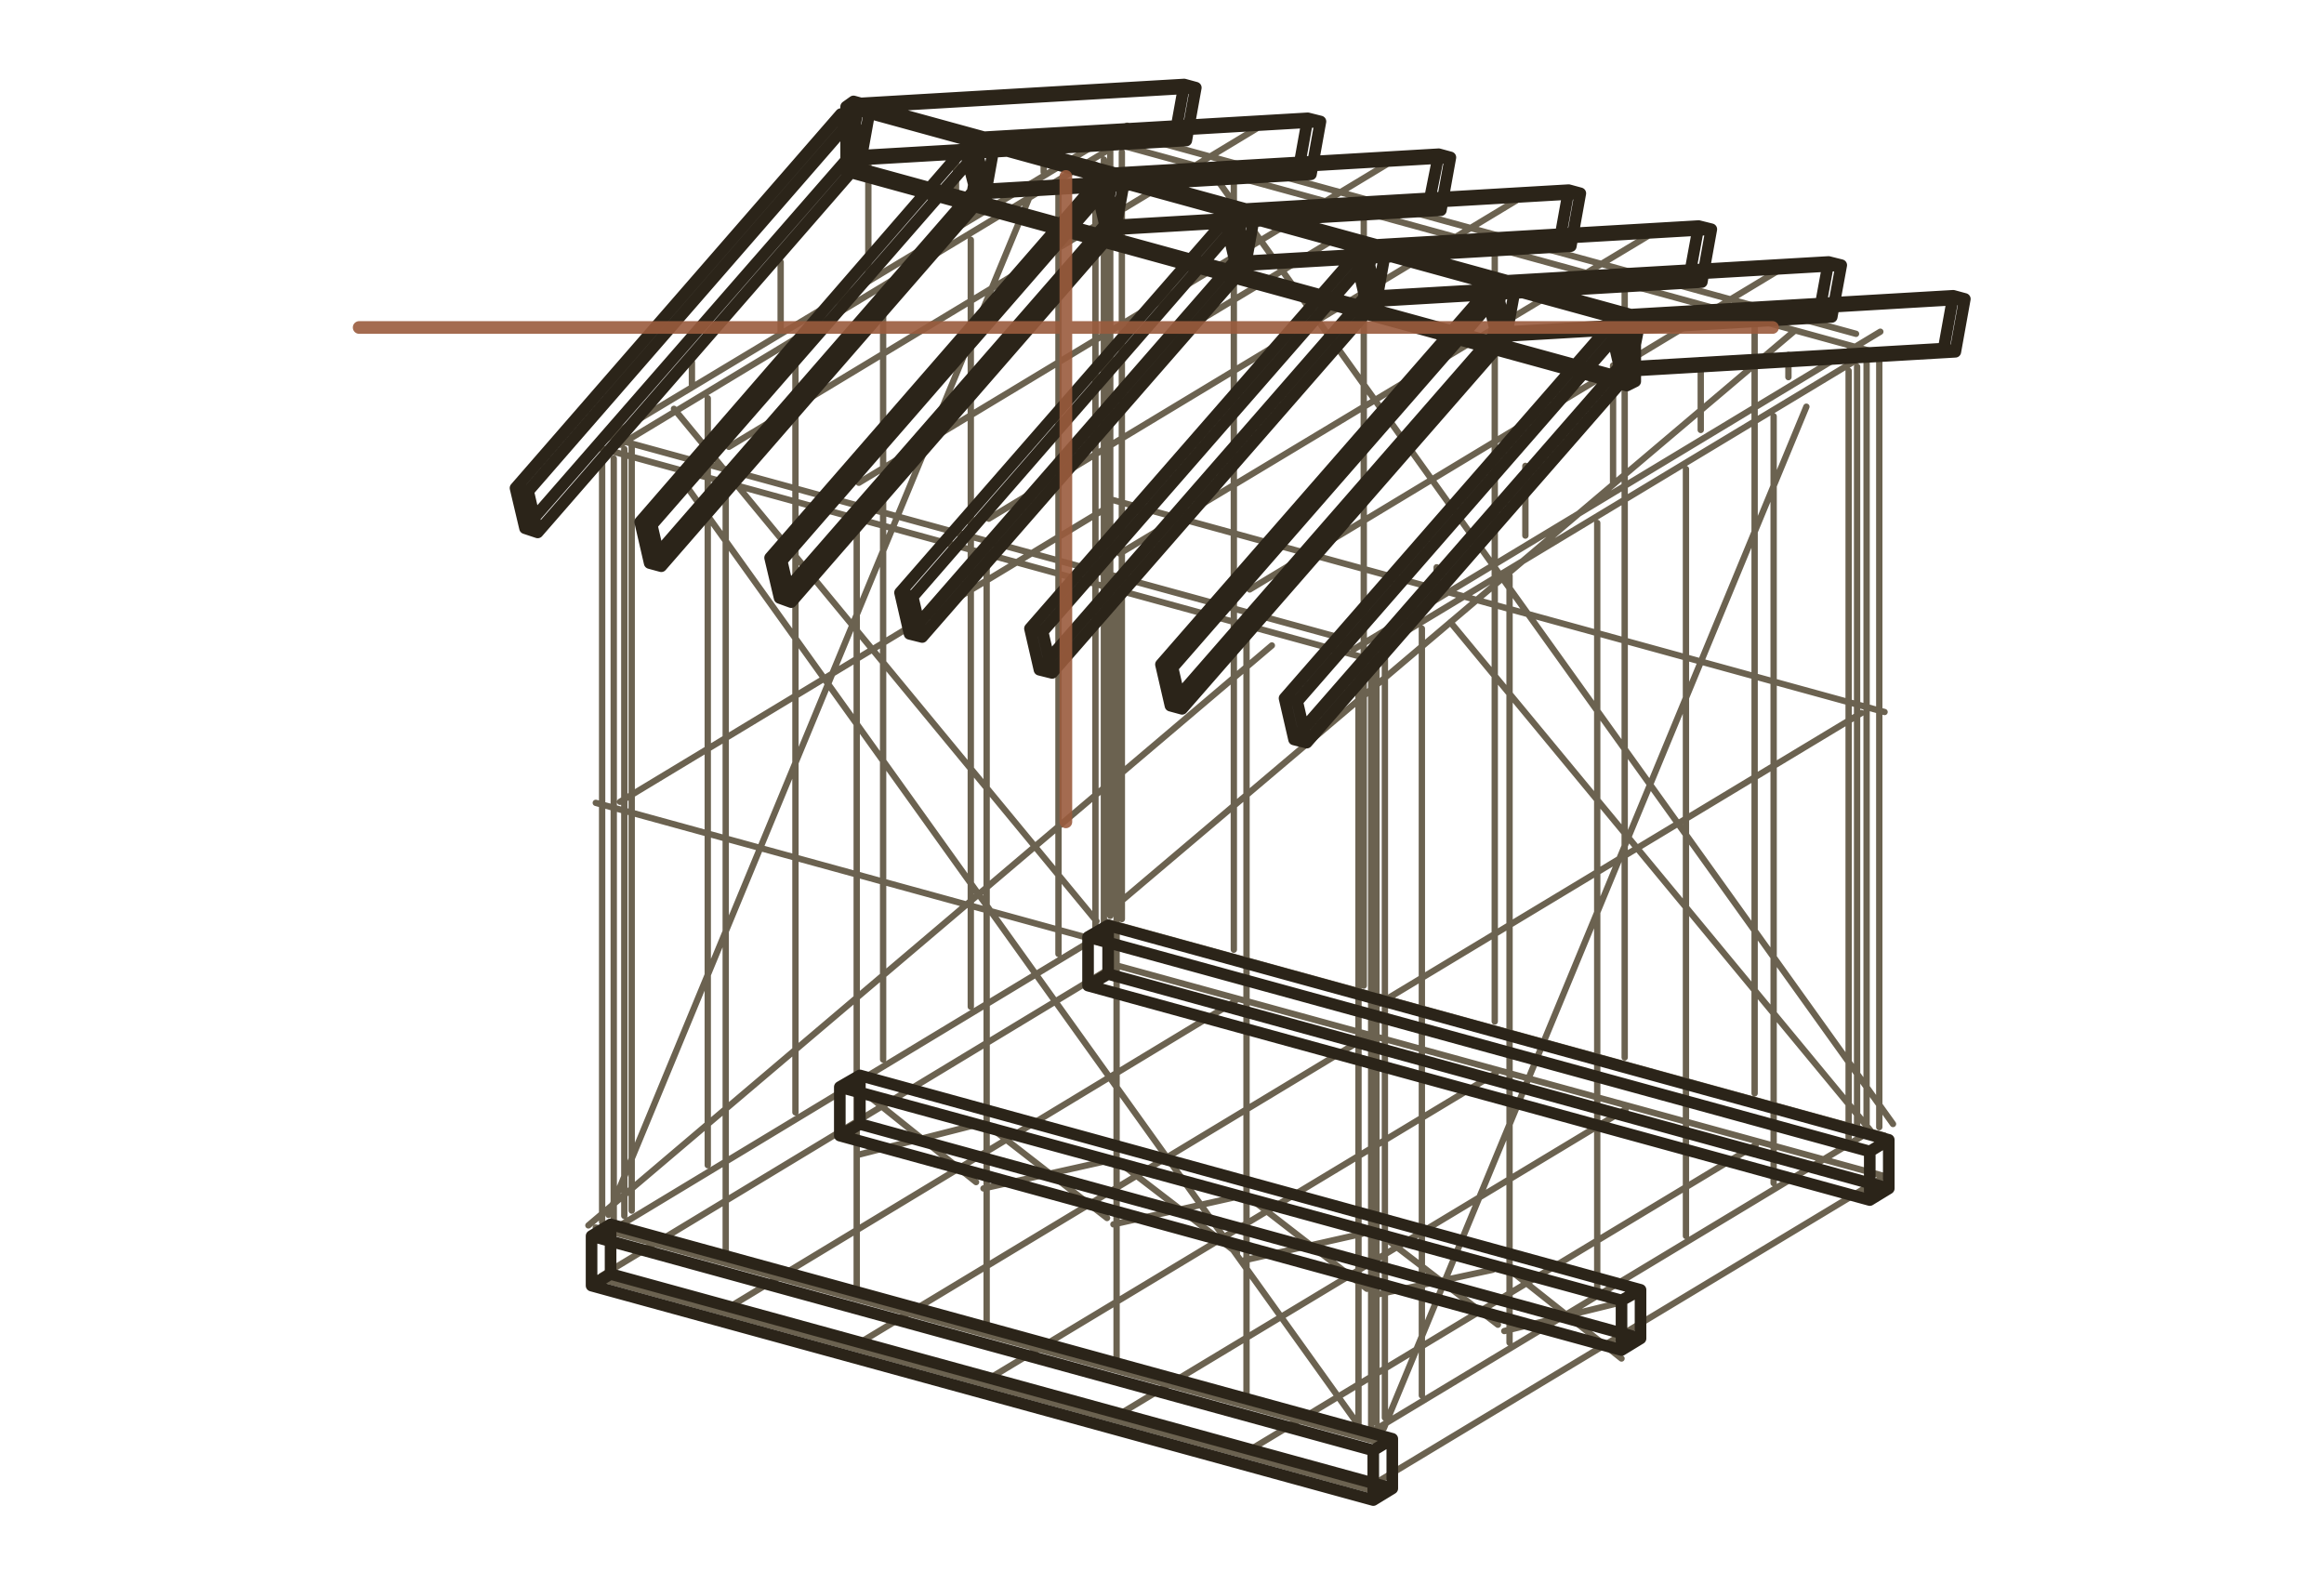
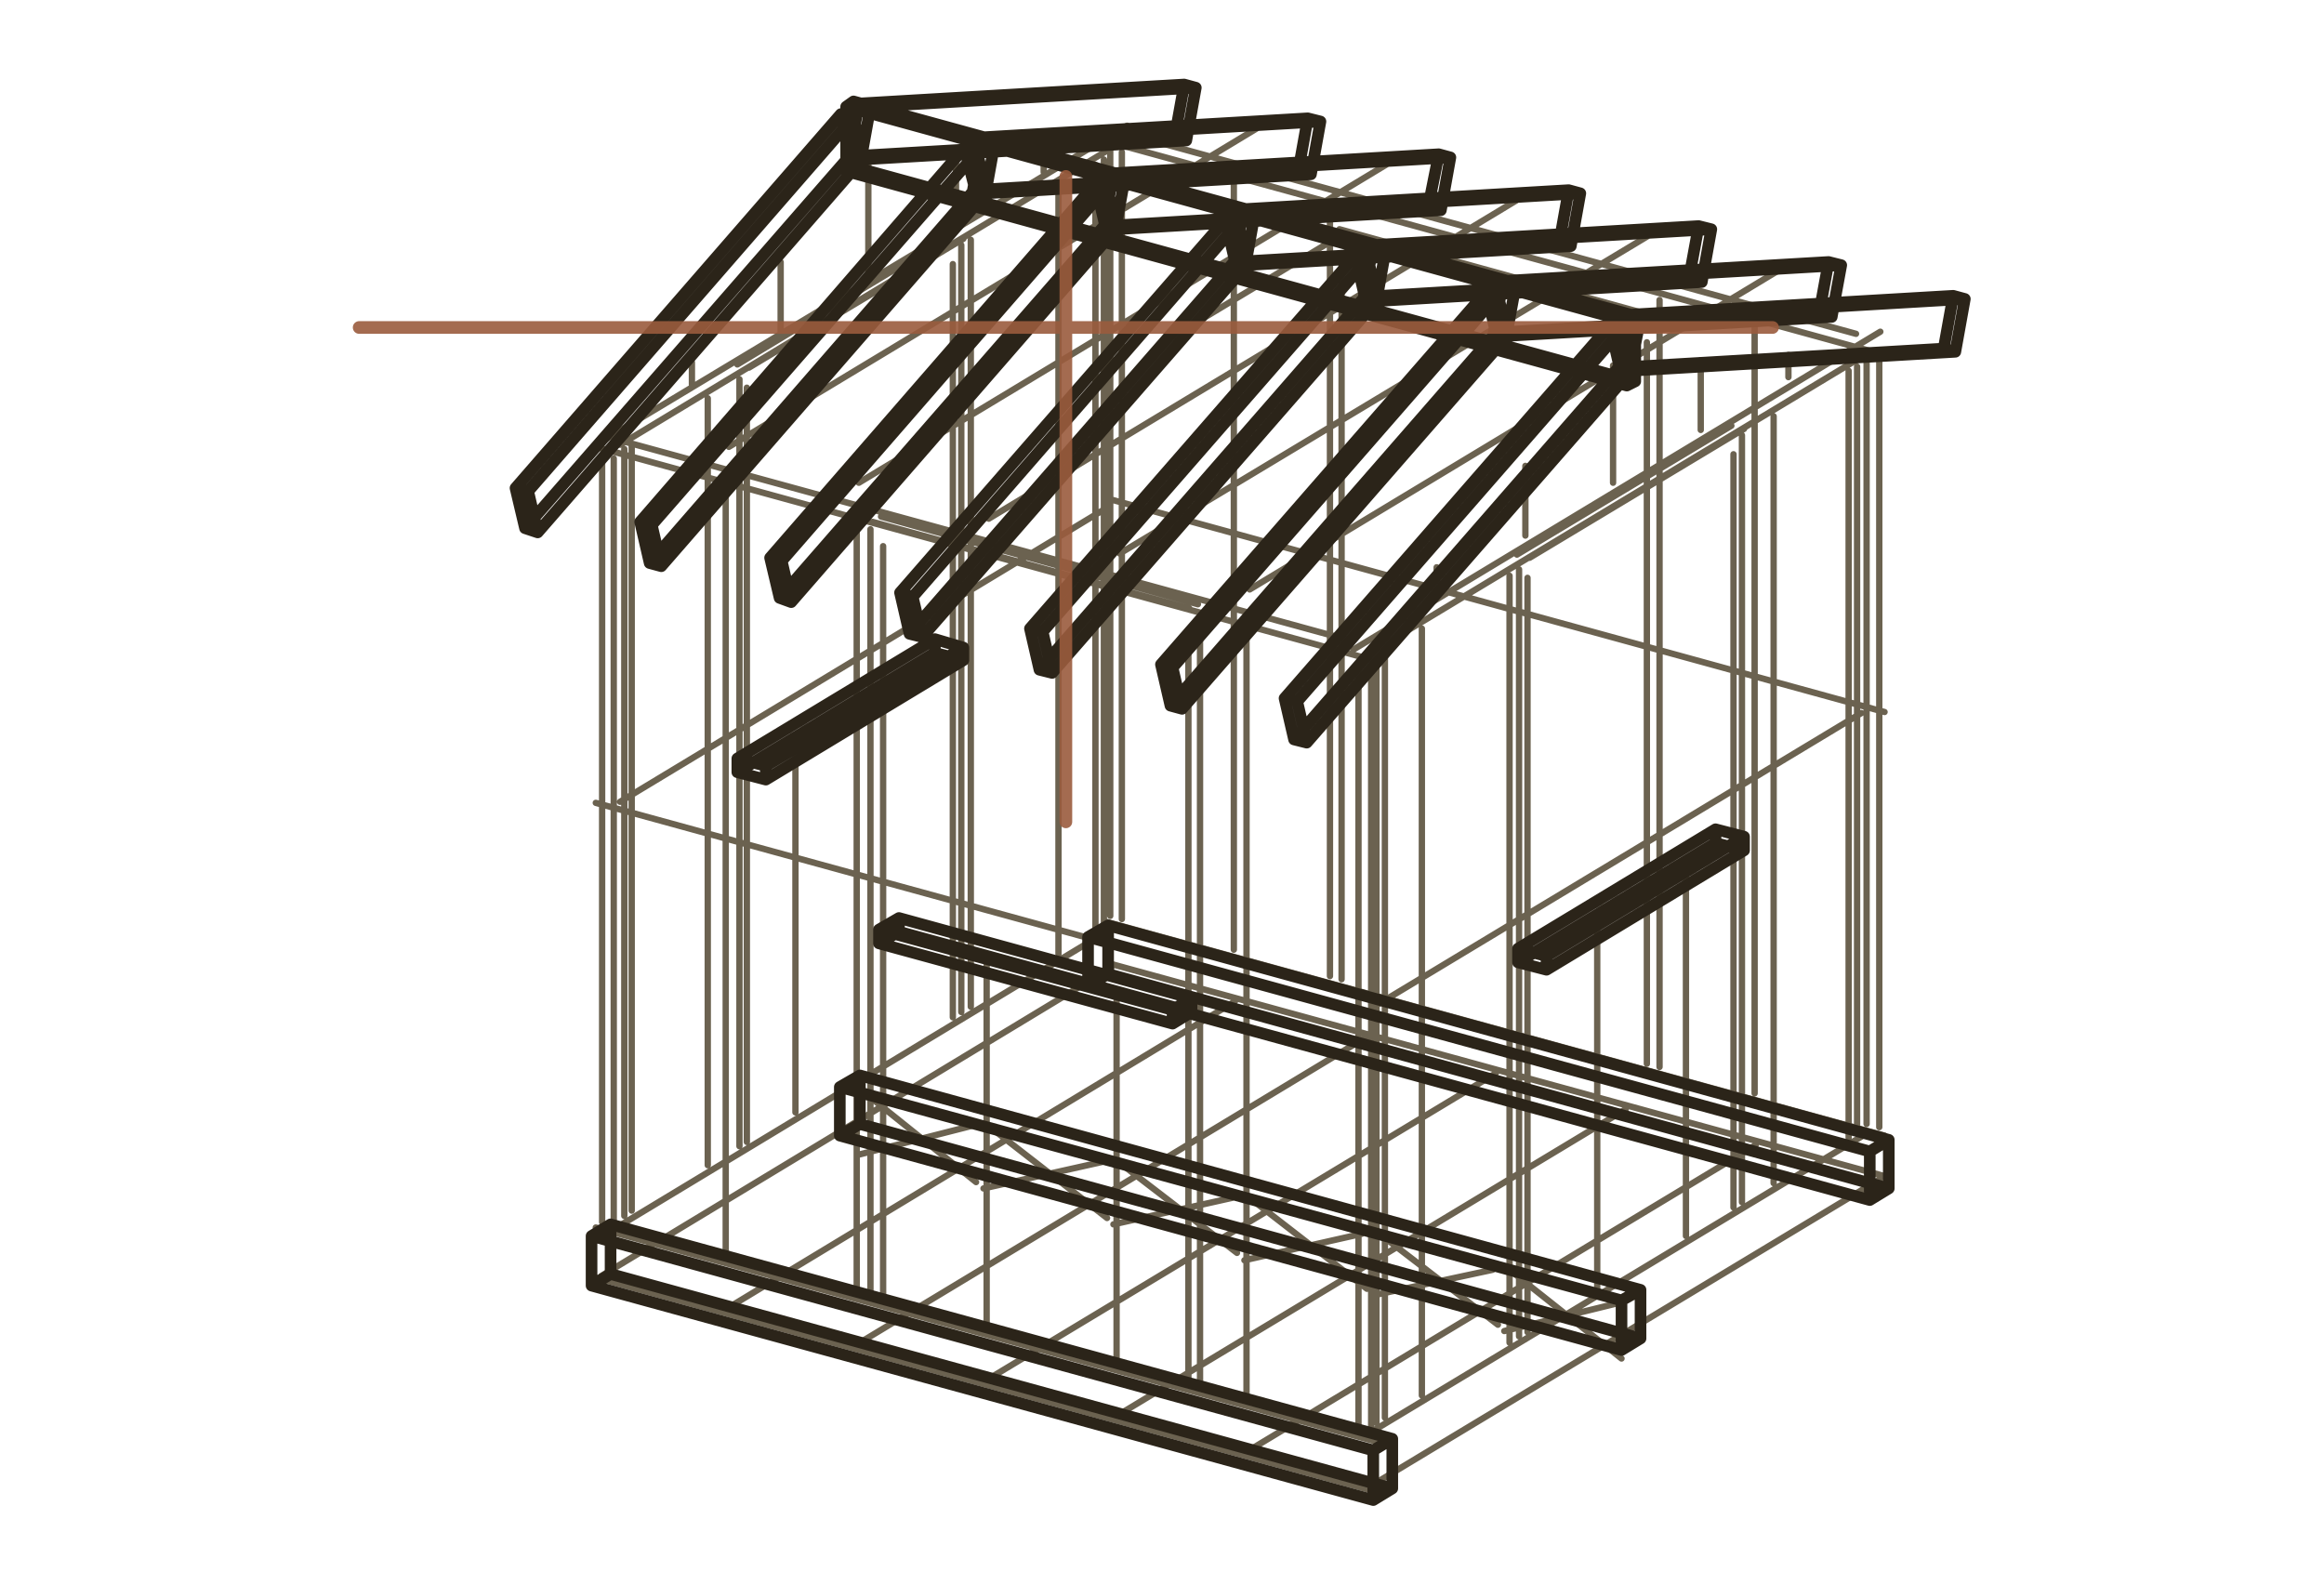
<svg xmlns="http://www.w3.org/2000/svg" viewBox="0 0 220 150" width="220" height="150" role="img">
  <g fill="none" stroke="#6b6250" stroke-width="0.6" stroke-linecap="round">
-     <path d="M105.2 91.6L56.9 120.8M116.9 94.8L68.6 124M129.3 98.2L80.9 127.4M141.6 101.6L93.3 130.7M153.9 105L105.6 134.1M166.2 108.4L117.9 137.5M178 111.6L129.7 140.7M105 91.2L179 111.5M55.9 120.8L129.9 141.1M81.8 103.4L92.4 111.9M81.3 109.3L91.9 106.6M93.6 106.6L104.8 115.3M93.1 112.5L104.3 110M105.9 110L117.1 118.6M105.4 115.9L116.6 113.4M118.3 113.4L129.4 122M117.8 119.3L128.9 116.8M130.6 116.8L141.8 125.4M130.1 122.6L141.3 120.2M142.9 120.2L153.5 128.6M142.4 126L153 123.4M104.5 87.2L178.4 107.5M104.5 13.3L178.4 33.6M107.2 12.8L175.7 31.6M105.1 86.7L105.1 14.1M116.8 89.9L116.8 17.3M129.1 93.3L129.1 20.7M141.5 96.7L141.5 24.1M153.8 100.1L153.8 27.5M166.1 103.5L166.1 30.9M177.9 106.7L177.9 34.1M106.2 87L106.2 14.4M176.7 106.4L176.7 33.8M105.2 86.1L169.9 31.3M114.5 16L179.2 106.4M130.4 136.5L56.4 116.2M130.4 62.6L56.4 42.3M127.7 60.6L59.1 41.8M129.8 135.7L129.8 63.1M118 132.4L118 59.8M105.7 129.1L105.7 56.5M93.4 125.7L93.4 53.1M81.1 122.3L81.1 49.7M68.7 118.9L68.7 46.3M57 115.7L57 43.1M128.6 135.3L128.6 62.8M58.1 116L58.1 43.4M129.6 136.3L64.9 45.9M120.4 61.1L55.7 116M176.2 107.6L129.9 135.5M176.2 33.8L129.9 61.7M178 31.4L128.1 61.5M175.8 107.2L175.8 34.7M167.9 112L167.9 39.4M159.6 117L159.6 44.4M151.2 122.1L151.2 49.5M142.9 127.1L142.9 54.5M134.6 132.1L134.6 59.5M130.3 134.7L130.3 62.1M175 107.7L175 35.1M131.1 134.2L131.1 61.6M177.3 107.3L137.3 58.9M171 38.5L131 135.2M58.7 116L104.9 88.1M58.7 42.1L104.9 14.2M56.8 41.9L106.7 11.9M59.1 115.1L59.1 42.5M67 110.3L67 37.7M75.3 105.3L75.3 32.7M83.6 100.3L83.6 27.7M91.9 95.3L91.9 22.7M100.2 90.3L100.2 17.7M104.5 87.7L104.5 15.1M59.8 114.6L59.8 42.1M103.7 88.2L103.7 15.6M57.6 115L97.6 18.3M63.8 38.7L103.8 87.2M118.9 12.2L69 42.3M131.2 15.6L81.3 45.7M143.5 19L93.6 49.1M155.9 22.4L106 52.4M168.2 25.7L118.3 55.8M126.9 22.3L110.3 32.3M98.8 16.3L98.8 14.3M90.5 21.4L90.5 14.8M82.2 26.4L82.2 15.2M73.9 31.4L73.9 24.8M65.5 36.4L65.5 34.3M169.3 35.7L169.3 33.6M161 40.7L161 34.1M152.7 45.7L152.7 34.6M144.4 50.7L144.4 44.1M136 55.7L136 53.7M104.5 47.1L178.4 67.4M130.4 96.3L56.4 76M176.2 67.5L129.9 95.4M58.7 75.9L104.9 48" />
+     <path d="M105.2 91.6L56.9 120.8M116.9 94.8L68.6 124M129.3 98.2L80.9 127.4M141.6 101.6L93.3 130.7M153.9 105L105.6 134.1M166.2 108.4L117.9 137.5M178 111.6L129.7 140.7M105 91.2L179 111.5M55.9 120.8L129.9 141.1M81.8 103.4L92.4 111.9M81.3 109.3L91.9 106.6M93.6 106.6L104.8 115.3M93.1 112.5L104.3 110M105.9 110L117.1 118.6M105.4 115.9L116.6 113.4M118.3 113.4L129.4 122M117.8 119.3L128.9 116.8M130.6 116.8L141.8 125.4M130.1 122.6L141.3 120.2M142.9 120.2L153.5 128.6M142.4 126L153 123.4M104.5 87.2L178.4 107.5M104.5 13.3L178.4 33.6M107.2 12.8L175.7 31.6M105.1 86.7L105.1 14.1M116.8 89.9L116.8 17.3M166.1 103.5L166.1 30.9M177.9 106.7L177.9 34.1M106.2 87L106.2 14.4M176.7 106.4L176.7 33.8M125.9 92.4L125.9 19.8M127 92.7L127 24.5M157.1 101L157.1 28.4M155.9 100.7L155.9 32.4M126.8 21.7L156.9 30M126 22.2L156.1 30.4M130.4 136.5L56.4 116.2M130.4 62.6L56.4 42.3M127.7 60.6L59.1 41.8M129.8 135.7L129.8 63.1M118 132.4L118 59.8M81.1 122.3L81.1 49.7M68.7 118.9L68.7 46.3M57 115.7L57 43.1M128.6 135.3L128.6 62.8M58.1 116L58.1 43.4M113.6 131.2L113.6 58.6M112.5 130.9L112.5 59.6M82.4 122.7L82.4 50.1M83.6 123L83.6 51.7M112.6 57.6L82.6 49.4M113.4 57.2L83.4 48.9M105.7 129.1L105.7 94.7M93.4 125.7L93.4 91.3M176.2 107.6L129.9 135.5M176.2 33.8L129.9 61.7M178 31.4L128.1 61.5M175.8 107.2L175.8 34.7M167.9 112L167.9 39.4M142.9 127.1L142.9 54.5M134.6 132.1L134.6 59.5M130.3 134.7L130.3 62.1M175 107.7L175 35.1M131.1 134.2L131.1 61.6M164.9 113.8L164.9 41.2M164.1 114.3L164.1 43M143.8 126.5L143.8 53.9M144.6 126.1L144.6 54.7M165.1 40.6L144.8 52.8M163.9 40.3L143.6 52.5M159.6 117L159.6 82.7M151.2 122.1L151.2 87.7M58.7 116L104.9 88.1M58.7 42.1L104.9 14.2M56.8 41.9L106.7 11.9M59.1 115.1L59.1 42.5M67 110.3L67 37.7M91.9 95.3L91.9 22.7M100.2 90.3L100.2 17.7M104.5 87.7L104.5 15.1M59.8 114.6L59.8 42.1M103.7 88.2L103.7 15.6M70 108.5L70 35.9M70.7 108.1L70.7 36.7M91 95.8L91 23.2M90.2 96.3L90.2 25M69.8 34.5L90 22.3M70.9 34.8L91.2 22.6M75.3 105.3L75.3 70.9M83.6 100.3L83.6 65.9M118.9 12.2L69 42.3M131.2 15.6L81.3 45.7M143.5 19L93.6 49.1M155.9 22.4L106 52.4M168.2 25.7L118.3 55.8M126.9 22.3L110.3 32.3M98.8 16.3L98.8 14.3M90.5 21.4L90.5 14.8M82.2 26.4L82.2 15.2M73.9 31.4L73.9 24.8M65.5 36.4L65.5 34.3M169.3 35.7L169.3 33.6M161 40.7L161 34.1M152.7 45.7L152.7 34.6M144.4 50.7L144.4 44.1M136 55.7L136 53.7M104.5 47.1L178.4 67.4M130.4 96.3L56.4 76M176.2 67.5L129.9 95.4M58.7 75.9L104.9 48" />
  </g>
  <g fill="none" stroke="#2b2419" stroke-width="1.1" stroke-linecap="round">
-     <path d="M104.9 92.2L103 93.3M104.9 87.6L103 88.7M178.8 112.5L177 113.6M178.8 107.9L177 109M104.9 92.2L104.9 87.6M103 93.3L103 88.7M178.8 112.5L178.8 107.9M177 113.6L177 109M104.9 92.2L178.8 112.5M103 93.3L177 113.6M104.9 87.6L178.8 107.9M103 88.7L177 109M81.4 106.4L79.5 107.5M81.4 101.8L79.5 102.9M155.3 126.7L153.5 127.8M155.3 122.1L153.5 123.1M81.4 106.4L81.4 101.8M79.5 107.5L79.5 102.9M155.3 126.7L155.3 122.1M153.5 127.8L153.5 123.1M81.4 106.4L155.3 126.7M79.5 107.5L153.5 127.8M81.4 101.8L155.3 122.1M79.5 102.9L153.5 123.1M57.8 120.6L56 121.7M57.8 115.9L56 117M131.8 140.9L130 142M131.8 136.2L130 137.3M57.8 120.6L57.8 115.9M56 121.7L56 117M131.8 140.9L131.8 136.2M130 142L130 137.3M57.8 120.6L131.8 140.9M56 121.7L130 142M57.8 115.9L131.8 136.2M56 117L130 137.3M112.3 13.3L111.2 13M113.2 8.3L112.1 8M81.5 15.1L80.4 14.8M82.4 10.1L81.3 9.8M112.3 13.3L113.2 8.3M111.2 13L112.1 8M81.5 15.1L82.4 10.1M80.4 14.8L81.3 9.8M112.3 13.3L81.5 15.1M111.2 13L80.4 14.8M113.2 8.3L82.4 10.1M112.1 8L81.3 9.8M81.7 15L80.5 14.7M80.8 11.1L79.6 10.8M50.9 50.4L49.7 50M50 46.5L48.8 46.2M81.7 15L80.8 11.1M80.5 14.7L79.6 10.8M50.9 50.4L50 46.5M49.7 50L48.8 46.2M81.7 15L50.9 50.4M80.5 14.7L49.7 50M80.8 11.1L50 46.5M79.6 10.8L48.8 46.2M124.1 16.5L122.9 16.2M125 11.5L123.8 11.2M93.3 18.3L92.1 18M94.2 13.3L93 13M124.1 16.5L125 11.5M122.9 16.2L123.8 11.2M93.3 18.3L94.2 13.3M92.1 18L93 13M124.1 16.5L93.3 18.3M122.9 16.2L92.1 18M125 11.5L94.2 13.3M123.8 11.2L93 13M93.4 18.2L92.3 17.9M92.5 14.4L91.3 14M62.6 53.6L61.5 53.3M61.7 49.7L60.6 49.4M93.4 18.2L92.5 14.4M92.3 17.9L91.3 14M62.6 53.6L61.7 49.7M61.5 53.3L60.6 49.4M93.4 18.2L62.6 53.6M92.3 17.9L61.5 53.3M92.5 14.4L61.7 49.7M91.3 14L60.6 49.4M136.4 19.9L135.2 19.6M137.3 14.9L136.2 14.6M105.6 21.7L104.5 21.4M106.5 16.7L105.4 16.4M136.4 19.9L137.3 14.9M135.2 19.6L136.2 14.6M105.6 21.7L106.5 16.7M104.5 21.4L105.4 16.4M136.4 19.9L105.6 21.7M135.2 19.6L104.5 21.4M137.3 14.9L106.5 16.7M136.2 14.6L105.4 16.4M105.7 21.6L104.6 21.3M104.8 17.7L103.7 17.4M74.9 57L73.8 56.6M74 53.1L72.9 52.8M105.7 21.6L104.8 17.7M104.6 21.3L103.7 17.4M74.9 57L74 53.1M73.8 56.6L72.9 52.8M105.7 21.6L74.9 57M104.6 21.3L73.8 56.6M104.8 17.7L74 53.1M103.7 17.4L72.9 52.8M148.7 23.3L147.6 23M149.6 18.3L148.5 18M117.9 25.1L116.8 24.8M118.8 20.1L117.7 19.8M148.7 23.3L149.6 18.3M147.6 23L148.5 18M117.9 25.1L118.8 20.1M116.8 24.8L117.7 19.8M148.7 23.3L117.9 25.1M147.6 23L116.8 24.8M149.6 18.3L118.8 20.1M148.5 18L117.7 19.8M118.1 25L116.9 24.7M117.2 21.1L116 20.8M87.3 60.3L86.1 60M86.4 56.5L85.2 56.1M118.1 25L117.2 21.1M116.9 24.7L116 20.8M87.3 60.3L86.4 56.5M86.1 60L85.2 56.1M118.1 25L87.3 60.3M116.9 24.7L86.1 60M117.2 21.1L86.4 56.5M116 20.8L85.2 56.1M161.1 26.7L159.9 26.3M162 21.7L160.8 21.4M130.3 28.5L129.1 28.1M131.2 23.5L130 23.2M161.1 26.7L162 21.7M159.9 26.3L160.8 21.4M130.3 28.5L131.2 23.5M129.1 28.1L130 23.2M161.1 26.7L130.3 28.5M159.9 26.3L129.1 28.1M162 21.7L131.2 23.5M160.8 21.4L130 23.2M130.4 28.4L129.2 28.1M129.5 24.5L128.3 24.2M99.6 63.7L98.4 63.4M98.7 59.8L97.5 59.5M130.4 28.4L129.5 24.5M129.2 28.1L128.3 24.2M99.6 63.7L98.7 59.8M98.4 63.4L97.5 59.5M130.4 28.4L99.6 63.7M129.2 28.1L98.4 63.4M129.5 24.5L98.7 59.8M128.3 24.2L97.5 59.5M173.4 30L172.2 29.7M174.3 25.1L173.1 24.8M142.6 31.8L141.4 31.5M143.5 26.9L142.3 26.6M173.4 30L174.3 25.1M172.2 29.7L173.1 24.8M142.6 31.8L143.5 26.9M141.4 31.5L142.3 26.6M173.4 30L142.6 31.8M172.2 29.7L141.4 31.5M174.3 25.1L143.5 26.9M173.1 24.8L142.3 26.6M142.7 31.8L141.6 31.5M141.8 27.9L140.7 27.6M111.9 67.1L110.8 66.8M111 63.2L109.9 62.9M142.7 31.8L141.8 27.9M141.6 31.5L140.7 27.6M111.9 67.1L111 63.2M110.8 66.8L109.9 62.9M142.7 31.8L111.9 67.1M141.6 31.5L110.8 66.8M141.8 27.9L111 63.2M140.7 27.6L109.9 62.9M185.1 33.3L184 33M186 28.3L184.9 28M154.3 35.1L153.2 34.8M155.3 30.1L154.1 29.8M185.1 33.3L186 28.3M184 33L184.9 28M154.3 35.1L155.3 30.1M153.2 34.8L154.1 29.8M185.1 33.3L154.3 35.1M184 33L153.2 34.8M186 28.3L155.3 30.1M184.9 28L154.1 29.8M154.5 35L153.3 34.7M153.6 31.1L152.4 30.8M123.7 70.3L122.5 70M122.8 66.4L121.6 66.1M154.5 35L153.6 31.1M153.3 34.7L152.4 30.8M123.7 70.3L122.8 66.4M122.5 70L121.6 66.1M154.5 35L123.7 70.3M153.3 34.7L122.5 70M153.6 31.1L122.8 66.4M152.4 30.8L121.6 66.1M80.8 15.8L80.1 16.2M80.8 9.6L80.1 10.1M154.8 36.1L154 36.5M154.8 29.9L154 30.4M80.8 15.8L80.8 9.6M80.1 16.2L80.1 10.1M154.8 36.1L154.8 29.9M154 36.5L154 30.4M80.8 15.8L154.8 36.1M80.1 16.2L154 36.5M80.8 9.6L154.8 29.9M80.1 10.1L154 30.4" />
+     <path d="M104.9 92.2L103 93.3M104.9 87.6L103 88.7M178.8 112.5L177 113.6M178.8 107.9L177 109M104.9 92.2L104.9 87.6M103 93.3L103 88.7M178.8 112.5L178.8 107.9M177 113.6L177 109M104.9 92.2L178.8 112.5M103 93.3L177 113.6M104.9 87.6L178.8 107.9M103 88.7L177 109M81.4 106.4L79.5 107.5M81.4 101.8L79.5 102.9M155.3 126.7L153.5 127.8M155.3 122.1L153.5 123.1M81.4 106.4L81.4 101.8M79.5 107.5L79.5 102.9M155.3 126.7L155.3 122.1M153.5 127.8L153.5 123.1M81.4 106.4L155.3 126.7M79.5 107.5L153.5 127.8M81.4 101.8L155.3 122.1M79.5 102.9L153.5 123.1M57.8 120.6L56 121.7M57.8 115.9L56 117M131.8 140.9L130 142M131.8 136.2L130 137.3M57.8 120.6L57.8 115.9M56 121.7L56 117M131.8 140.9L131.8 136.2M130 142L130 137.3M57.8 120.6L131.8 140.9M56 121.7L130 142M57.8 115.9L131.8 136.2M56 117L130 137.3M112.8 95.8L112.8 94.5M111 96.9L111 95.6M85.1 88.2L85.1 86.9M83.2 89.3L83.2 88M112.8 95.8L111 96.9M112.8 94.5L111 95.6M85.1 88.2L83.2 89.3M85.1 86.9L83.2 88M112.8 95.8L85.1 88.2M112.8 94.5L85.1 86.9M111 96.9L83.2 89.3M111 95.6L83.2 88M162.4 79.8L162.4 78.5M165.1 80.5L165.1 79.2M143.7 91.1L143.7 89.8M146.4 91.8L146.4 90.5M162.4 79.8L165.1 80.5M162.4 78.5L165.1 79.2M143.7 91.1L146.4 91.8M143.7 89.8L146.4 90.5M162.4 79.8L143.7 91.1M162.4 78.5L143.7 89.8M165.1 80.5L146.4 91.8M165.1 79.2L146.4 90.5M72.5 73.8L72.5 72.5M69.8 73.1L69.8 71.8M91.2 62.5L91.2 61.3M88.5 61.8L88.5 60.5M72.5 73.8L69.8 73.1M72.5 72.5L69.8 71.8M91.2 62.5L88.5 61.8M91.2 61.3L88.5 60.5M72.5 73.8L91.2 62.5M72.5 72.5L91.2 61.3M69.8 73.1L88.5 61.8M69.8 71.8L88.5 60.5M112.3 13.3L111.2 13M113.2 8.3L112.1 8M81.5 15.1L80.4 14.8M82.4 10.1L81.3 9.8M112.3 13.3L113.2 8.3M111.2 13L112.1 8M81.5 15.1L82.4 10.1M80.4 14.8L81.3 9.8M112.3 13.3L81.5 15.1M111.2 13L80.4 14.8M113.2 8.3L82.4 10.1M112.1 8L81.3 9.8M81.7 15L80.5 14.7M80.8 11.1L79.6 10.8M50.9 50.4L49.7 50M50 46.5L48.8 46.2M81.7 15L80.8 11.1M80.5 14.7L79.6 10.8M50.9 50.4L50 46.5M49.7 50L48.8 46.2M81.7 15L50.9 50.4M80.5 14.7L49.7 50M80.8 11.1L50 46.5M79.6 10.8L48.8 46.2M124.1 16.5L122.9 16.2M125 11.5L123.8 11.2M93.3 18.3L92.1 18M94.2 13.3L93 13M124.1 16.5L125 11.5M122.9 16.2L123.8 11.2M93.3 18.3L94.2 13.3M92.1 18L93 13M124.1 16.5L93.3 18.3M122.9 16.2L92.1 18M125 11.5L94.2 13.3M123.8 11.2L93 13M93.4 18.2L92.3 17.9M92.5 14.4L91.3 14M62.6 53.6L61.5 53.3M61.7 49.7L60.6 49.4M93.4 18.2L92.5 14.4M92.3 17.9L91.3 14M62.6 53.6L61.7 49.7M61.5 53.3L60.6 49.4M93.4 18.2L62.6 53.6M92.3 17.9L61.5 53.3M92.5 14.4L61.7 49.7M91.3 14L60.6 49.4M136.4 19.9L135.2 19.6M137.3 14.9L136.2 14.6M105.6 21.7L104.5 21.4M106.5 16.7L105.4 16.4M136.4 19.9L137.3 14.9M135.2 19.6L136.2 14.6M105.6 21.7L106.5 16.7M104.5 21.4L105.4 16.4M136.4 19.9L105.6 21.7M135.2 19.6L104.5 21.4M137.3 14.9L106.5 16.7M136.2 14.6L105.4 16.4M105.7 21.6L104.6 21.3M104.8 17.7L103.7 17.4M74.9 57L73.8 56.6M74 53.1L72.9 52.8M105.7 21.6L104.8 17.7M104.6 21.3L103.7 17.4M74.9 57L74 53.1M73.8 56.6L72.9 52.8M105.7 21.6L74.9 57M104.6 21.3L73.8 56.6M104.8 17.7L74 53.1M103.7 17.4L72.9 52.8M148.7 23.3L147.6 23M149.6 18.3L148.5 18M117.9 25.1L116.8 24.8M118.8 20.1L117.7 19.8M148.7 23.3L149.6 18.3M147.6 23L148.5 18M117.9 25.1L118.8 20.1M116.8 24.8L117.7 19.8M148.7 23.3L117.9 25.1M147.6 23L116.8 24.8M149.6 18.3L118.8 20.1M148.5 18L117.7 19.8M118.1 25L116.9 24.7M117.2 21.1L116 20.8M87.3 60.3L86.1 60M86.4 56.5L85.2 56.1M118.1 25L117.2 21.1M116.9 24.7L116 20.8M87.3 60.3L86.4 56.5M86.1 60L85.2 56.1M118.1 25L87.3 60.3M116.9 24.7L86.1 60M117.2 21.1L86.4 56.5M116 20.8L85.2 56.1M161.1 26.7L159.9 26.3M162 21.7L160.8 21.4M130.3 28.5L129.1 28.1M131.2 23.5L130 23.2M161.1 26.7L162 21.7M159.9 26.3L160.8 21.4M130.3 28.5L131.2 23.5M129.1 28.1L130 23.2M161.1 26.7L130.3 28.5M159.9 26.3L129.1 28.1M162 21.7L131.2 23.5M160.8 21.4L130 23.2M130.4 28.4L129.2 28.1M129.5 24.5L128.3 24.2M99.6 63.7L98.4 63.4M98.7 59.8L97.5 59.5M130.4 28.4L129.5 24.5M129.2 28.1L128.3 24.2M99.6 63.7L98.7 59.8M98.4 63.4L97.5 59.5M130.4 28.4L99.6 63.7M129.2 28.1L98.4 63.4M129.5 24.5L98.7 59.8M128.3 24.2L97.5 59.5M173.4 30L172.2 29.7M174.3 25.1L173.1 24.8M142.6 31.8L141.4 31.5M143.5 26.9L142.3 26.6M173.4 30L174.3 25.1M172.2 29.7L173.1 24.8M142.6 31.8L143.5 26.9M141.4 31.5L142.3 26.6M173.4 30L142.6 31.8M172.2 29.7L141.4 31.5M174.3 25.1L143.5 26.9M173.1 24.8L142.3 26.6M142.7 31.8L141.6 31.5M141.8 27.9L140.7 27.6M111.9 67.1L110.8 66.8M111 63.2L109.9 62.9M142.7 31.8L141.8 27.9M141.6 31.5L140.7 27.6M111.9 67.1L111 63.2M110.8 66.8L109.9 62.9M142.7 31.8L111.9 67.1M141.6 31.5L110.8 66.8M141.8 27.9L111 63.2M140.7 27.6L109.9 62.9M185.1 33.3L184 33M186 28.3L184.9 28M154.3 35.1L153.2 34.8M155.3 30.1L154.1 29.8M185.1 33.3L186 28.3M184 33L184.9 28M154.3 35.1L155.3 30.1M153.2 34.8L154.1 29.8M185.1 33.3L154.3 35.1M184 33L153.2 34.8M186 28.3L155.3 30.1M184.9 28L154.1 29.8M154.5 35L153.3 34.7M153.6 31.1L152.4 30.8M123.7 70.3L122.5 70M122.8 66.4L121.6 66.1M154.5 35L153.6 31.1M153.3 34.7L152.4 30.8M123.7 70.3L122.8 66.4M122.5 70L121.6 66.1M154.5 35L123.7 70.3M153.3 34.7L122.5 70M153.6 31.1L122.8 66.4M152.4 30.8L121.6 66.1M80.8 15.8L80.1 16.2M80.8 9.6L80.1 10.1M154.8 36.1L154 36.5M154.8 29.9L154 30.4M80.8 15.8L80.8 9.6M80.1 16.2L80.1 10.1M154.8 36.1L154.8 29.9M154 36.5L154 30.4M80.8 15.8L154.8 36.1M80.1 16.2L154 36.5M80.8 9.6L154.8 29.9M80.1 10.1L154 30.4" />
  </g>
  <g fill="none" stroke="#9a5b3d" stroke-width="1.2" stroke-linecap="round" opacity="0.9">
    <path d="M100.9 77.8L100.9 16.7M34 31L167.8 31" />
  </g>
</svg>
